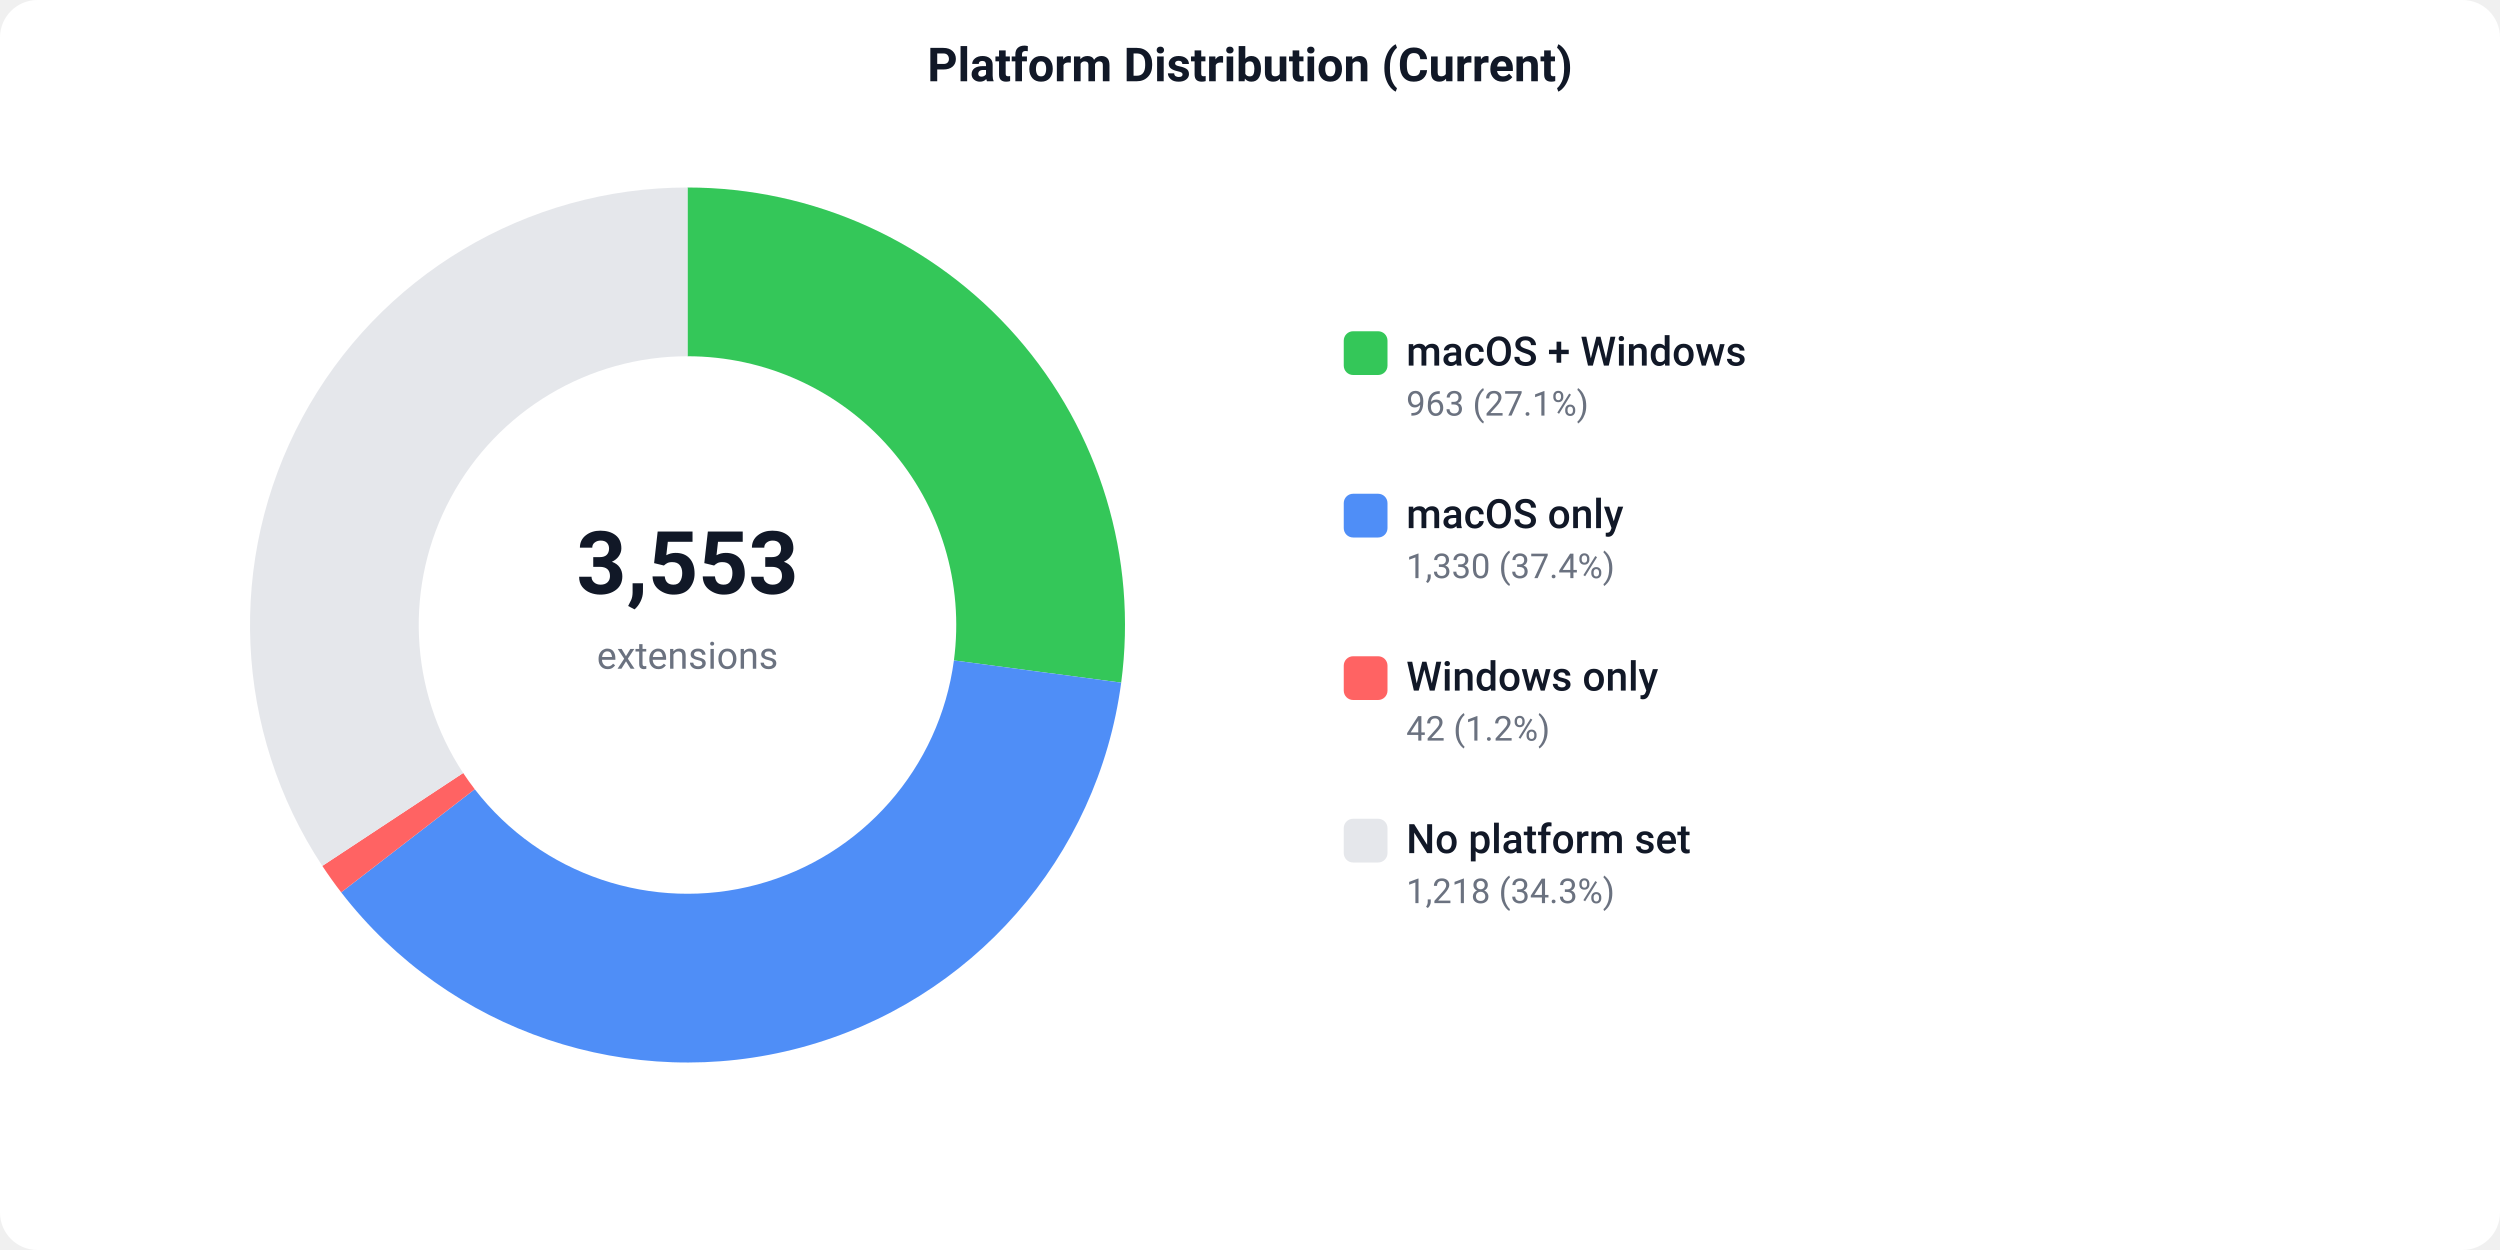
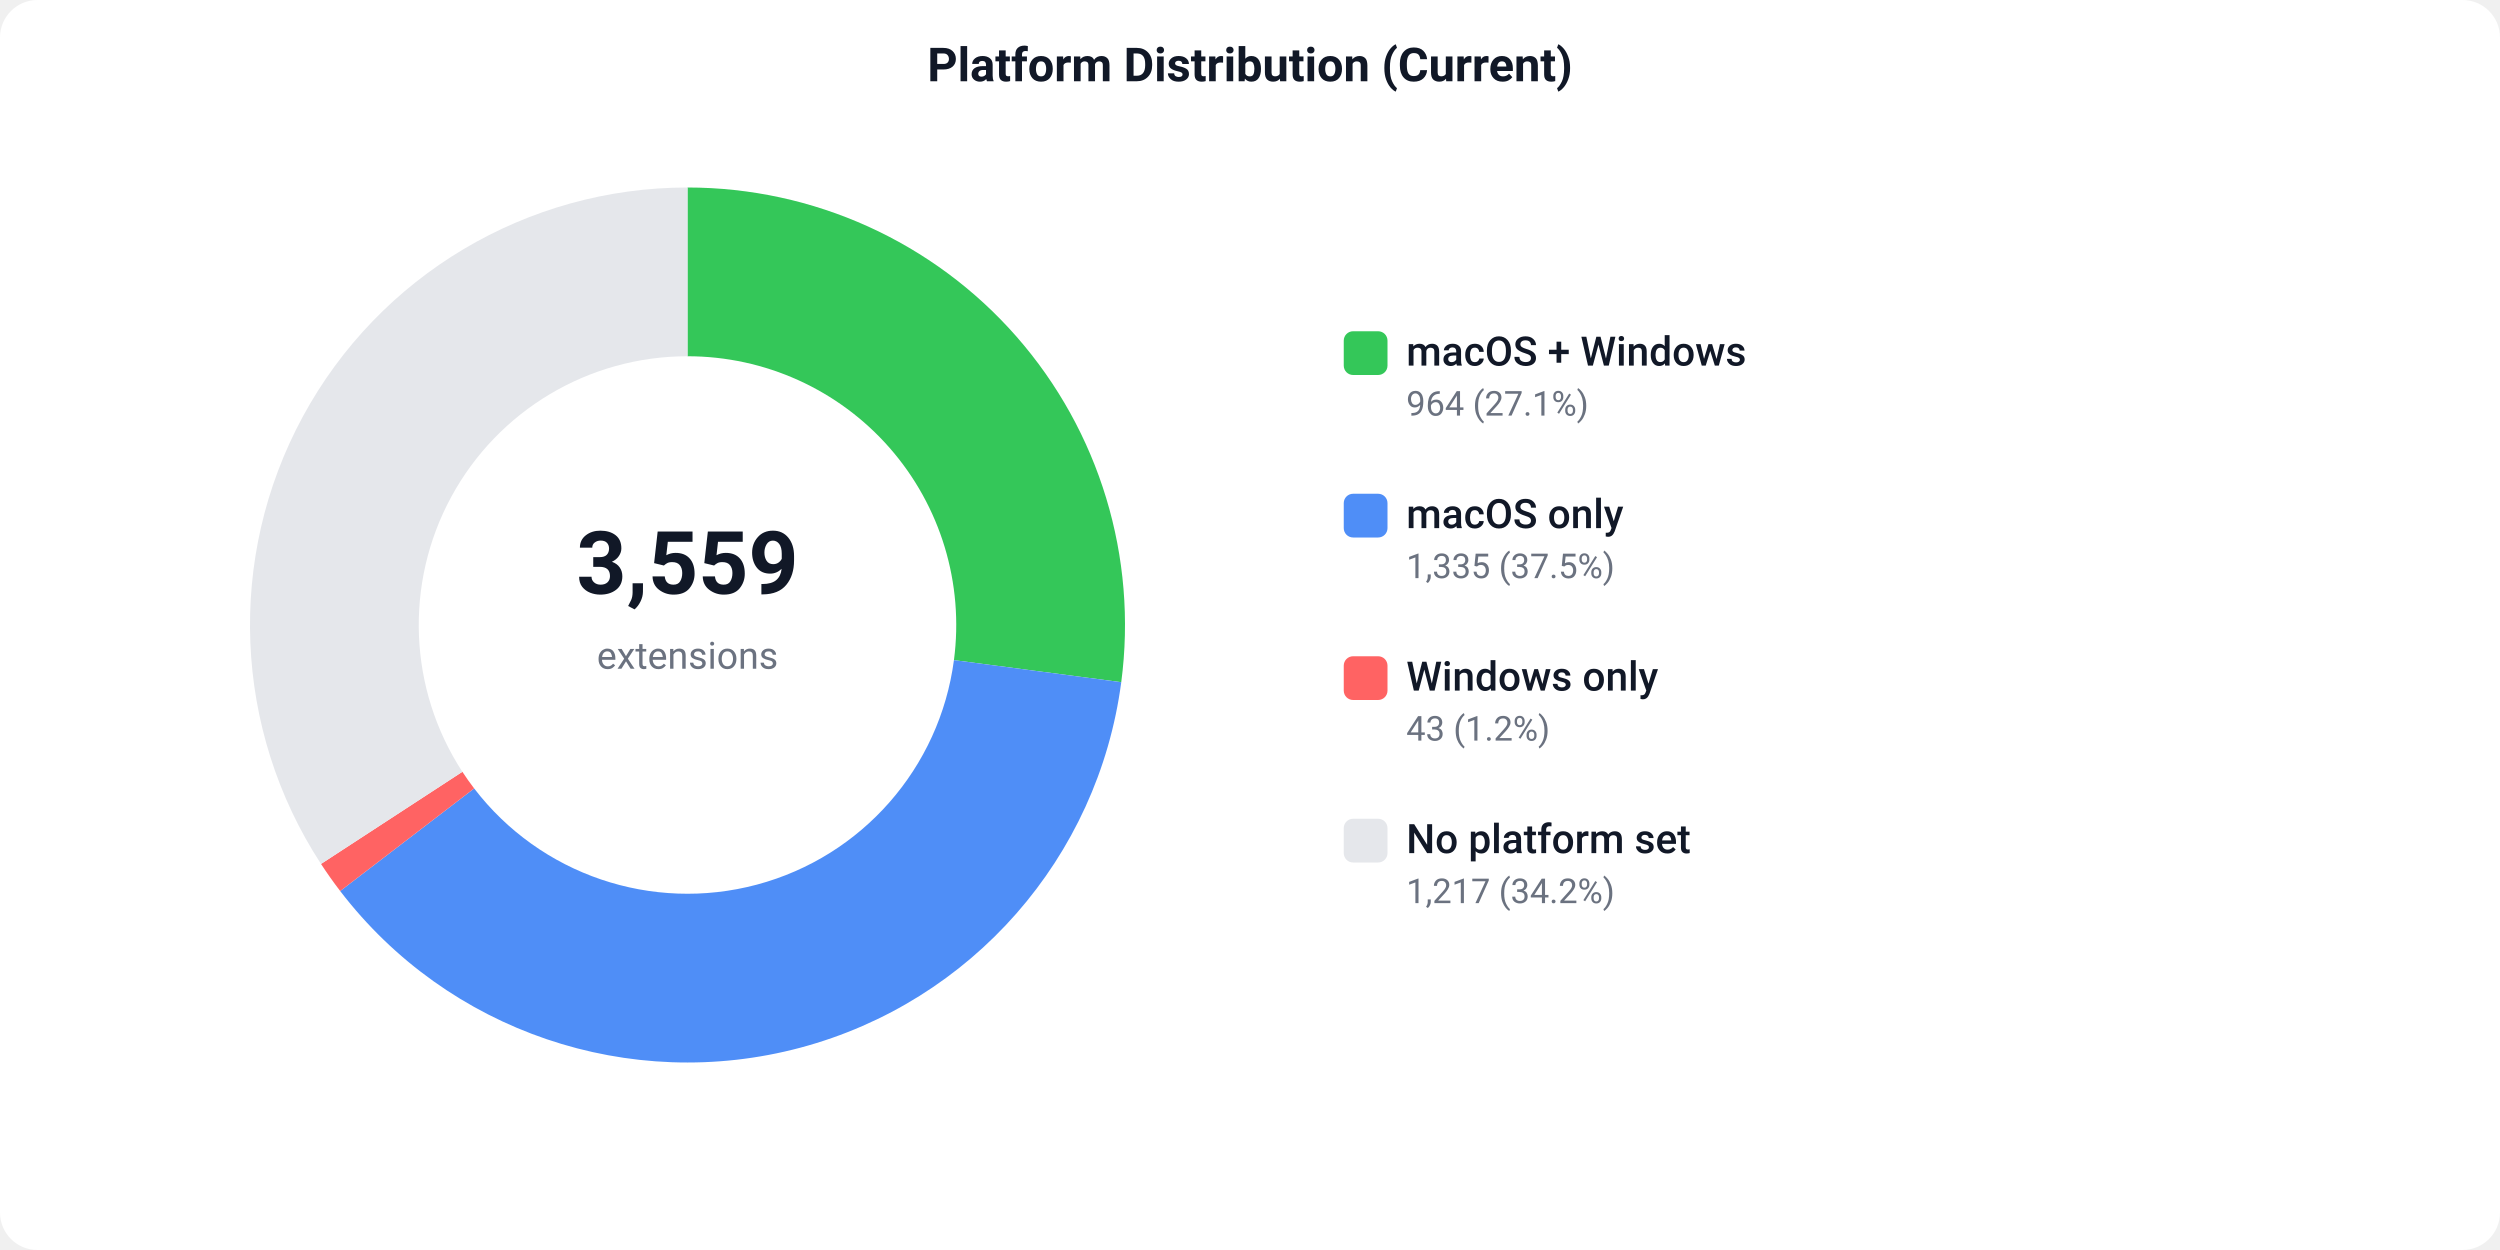
<svg xmlns="http://www.w3.org/2000/svg" width="800" height="400" viewBox="0 0 800 400">
  <defs>
    <style>text { font-family: -apple-system, BlinkMacSystemFont, 'Segoe UI', Roboto, sans-serif; }</style>
  </defs>
  <rect width="800" height="400" fill="#ffffff" rx="12" />
  <text x="400" y="26" text-anchor="middle" font-size="15" font-weight="600" fill="#111827">Platform Distribution (Current)</text>
-   <path d="M 220.00 60.00 A 140 140 0 0 1 358.78 218.45 L 305.25 211.34 A 86 86 0 0 0 220.00 114.00 Z" fill="#34C759" />
-   <path d="M 358.78 218.45 A 140 140 0 0 1 109.18 285.55 L 151.92 252.55 A 86 86 0 0 0 305.25 211.34 Z" fill="#4F8EF7" />
-   <path d="M 109.18 285.55 A 140 140 0 0 1 103.14 277.09 L 148.21 247.36 A 86 86 0 0 0 151.92 252.55 Z" fill="#FF6363" />
-   <path d="M 103.14 277.09 A 140 140 0 0 1 220.00 60.00 L 220.00 114.00 A 86 86 0 0 0 148.21 247.36 Z" fill="#e5e7eb" />
-   <text x="220" y="190" text-anchor="middle" font-size="28" font-weight="700" fill="#111827">3,553</text>
+   <path d="M 220.00 60.00 A 140 140 0 0 1 358.80 218.30 L 305.26 211.24 A 86 86 0 0 0 220.00 114.00 Z" fill="#34C759" />
+   <path d="M 358.80 218.30 A 140 140 0 0 1 108.86 285.13 L 151.73 252.30 A 86 86 0 0 0 305.26 211.24 Z" fill="#4F8EF7" />
+   <path d="M 108.86 285.13 A 140 140 0 0 1 102.72 276.46 L 147.96 246.97 A 86 86 0 0 0 151.73 252.30 Z" fill="#FF6363" />
+   <path d="M 102.72 276.46 A 140 140 0 0 1 220.00 60.00 L 220.00 114.00 A 86 86 0 0 0 147.96 246.97 Z" fill="#e5e7eb" />
+   <text x="220" y="190" text-anchor="middle" font-size="28" font-weight="700" fill="#111827">3,559</text>
  <text x="220" y="214" text-anchor="middle" font-size="12" fill="#6b7280">extensions</text>
  <rect x="430" y="106" width="14" height="14" fill="#34C759" rx="3" />
  <text x="450" y="117" font-size="13" font-weight="500" fill="#111827">macOS + Windows</text>
-   <text x="450" y="133" font-size="11" fill="#6b7280">963 (27.1%)</text>
+   <text x="450" y="133" font-size="11" fill="#6b7280">964 (27.1%)</text>
  <rect x="430" y="158" width="14" height="14" fill="#4F8EF7" rx="3" />
  <text x="450" y="169" font-size="13" font-weight="500" fill="#111827">macOS only</text>
-   <text x="450" y="185" font-size="11" fill="#6b7280">1,330 (37.4%)</text>
+   <text x="450" y="185" font-size="11" fill="#6b7280">1,335 (37.5%)</text>
  <rect x="430" y="210" width="14" height="14" fill="#FF6363" rx="3" />
  <text x="450" y="221" font-size="13" font-weight="500" fill="#111827">Windows only</text>
-   <text x="450" y="237" font-size="11" fill="#6b7280">42 (1.2%)</text>
+   <text x="450" y="237" font-size="11" fill="#6b7280">43 (1.2%)</text>
  <rect x="430" y="262" width="14" height="14" fill="#e5e7eb" rx="3" />
  <text x="450" y="273" font-size="13" font-weight="500" fill="#111827">No platform set</text>
-   <text x="450" y="289" font-size="11" fill="#6b7280">1,218 (34.3%)</text>
+   <text x="450" y="289" font-size="11" fill="#6b7280">1,217 (34.2%)</text>
</svg>
